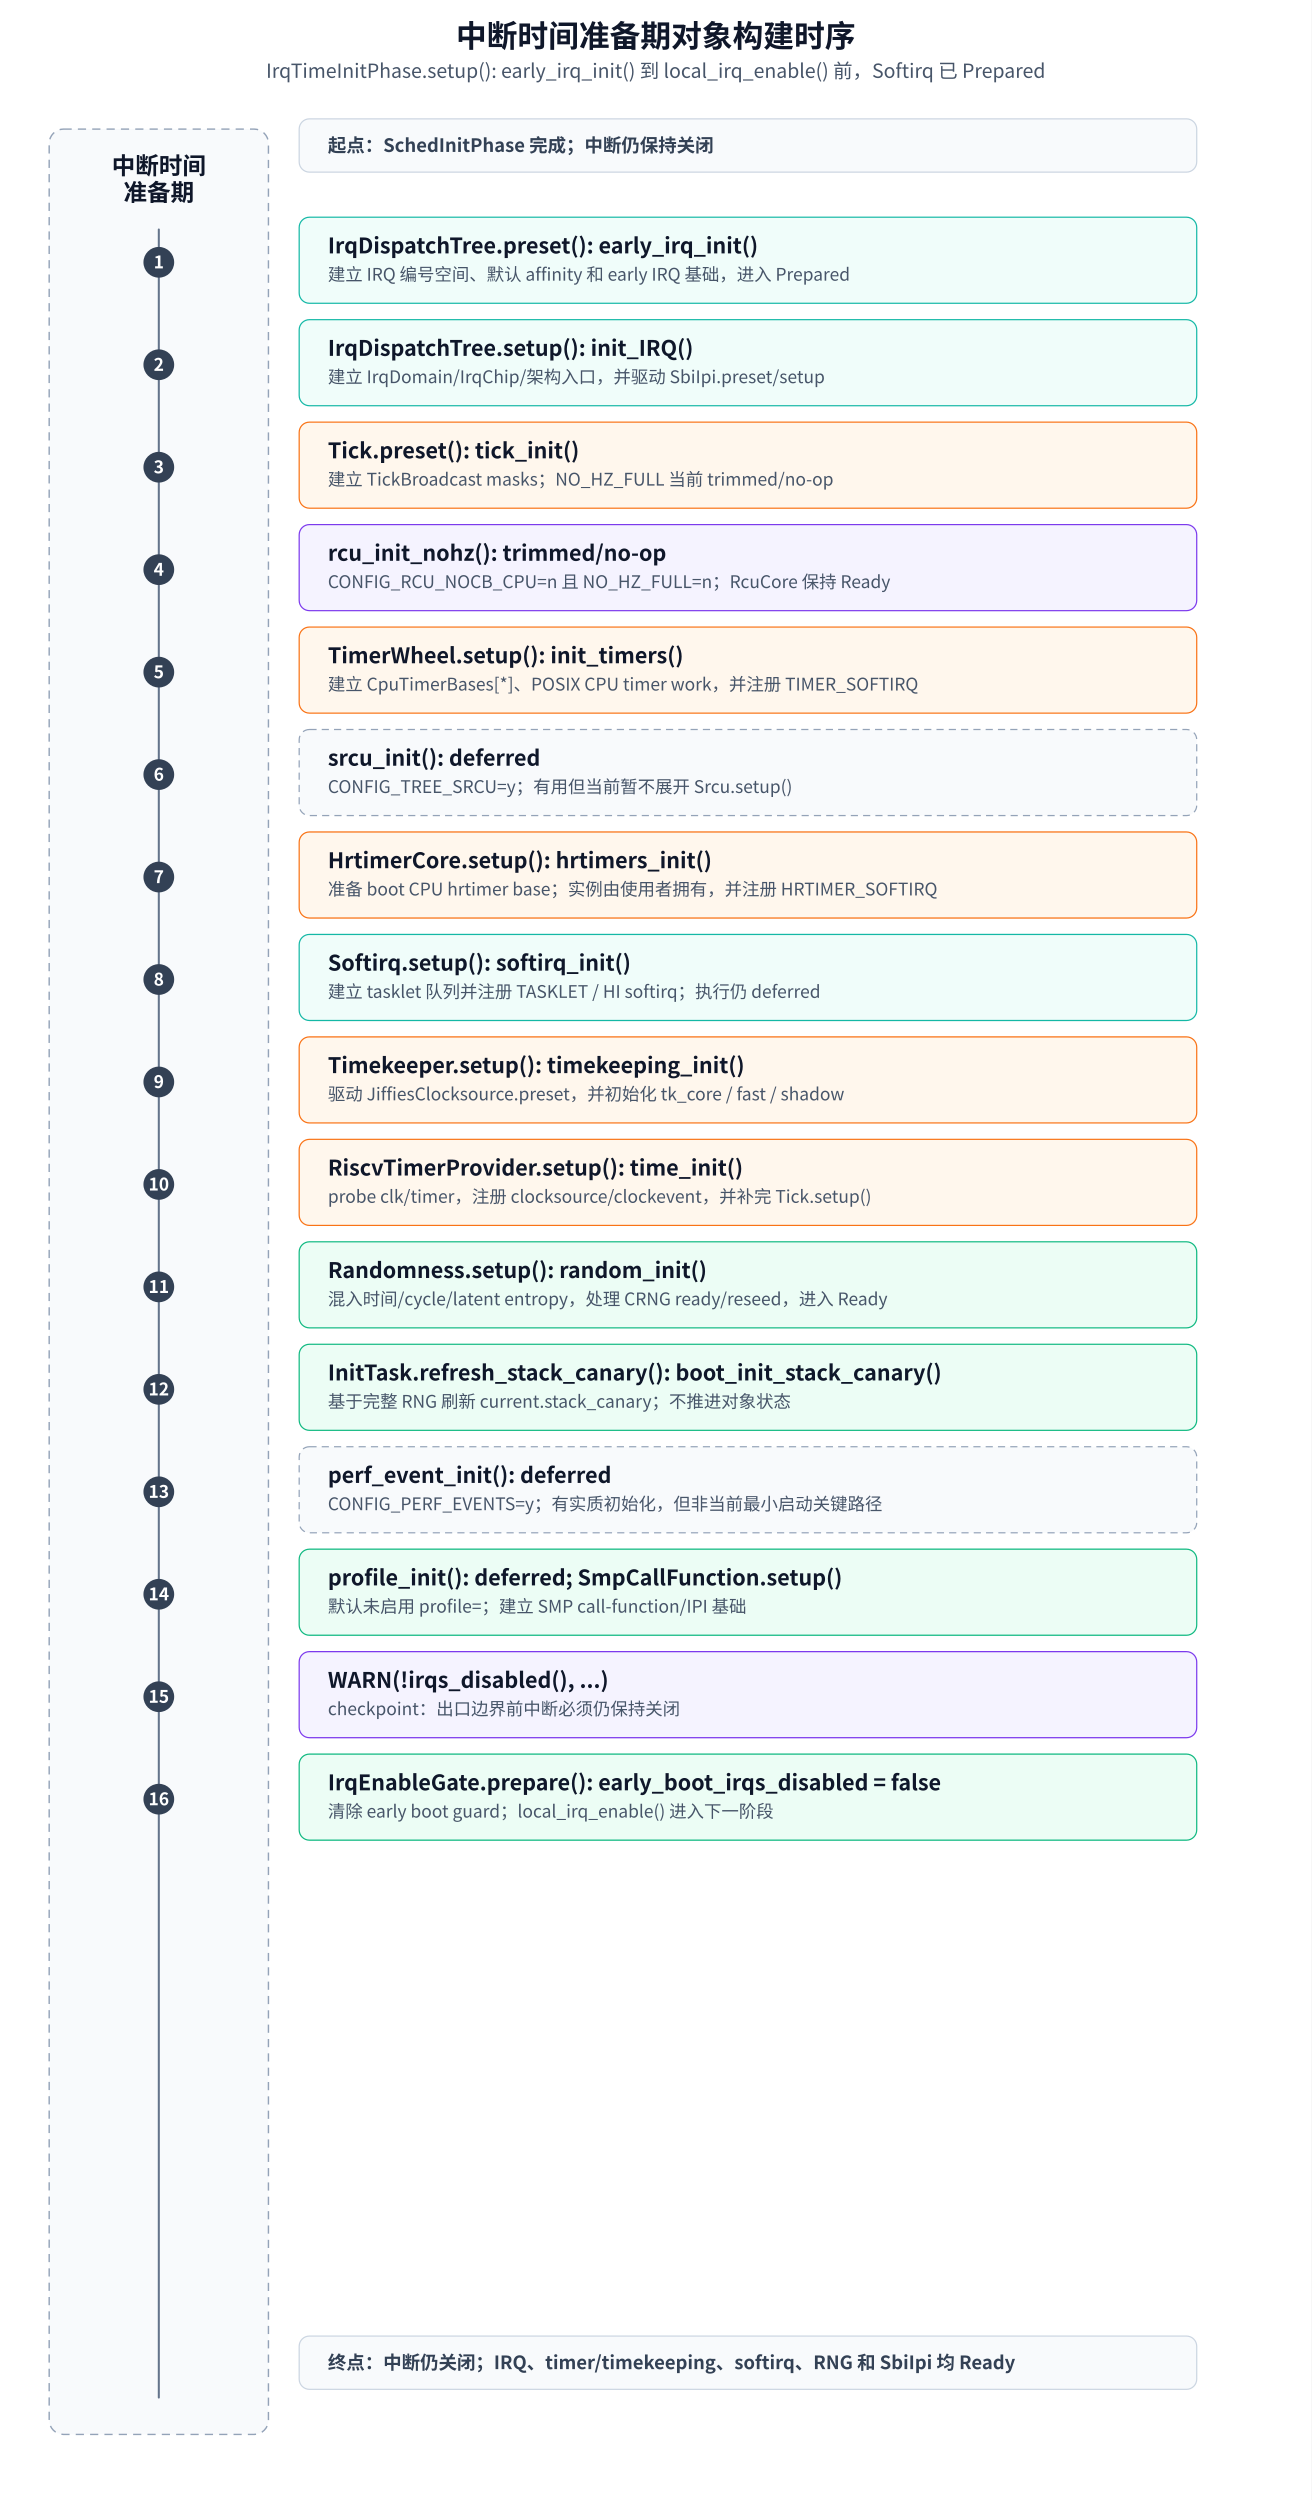
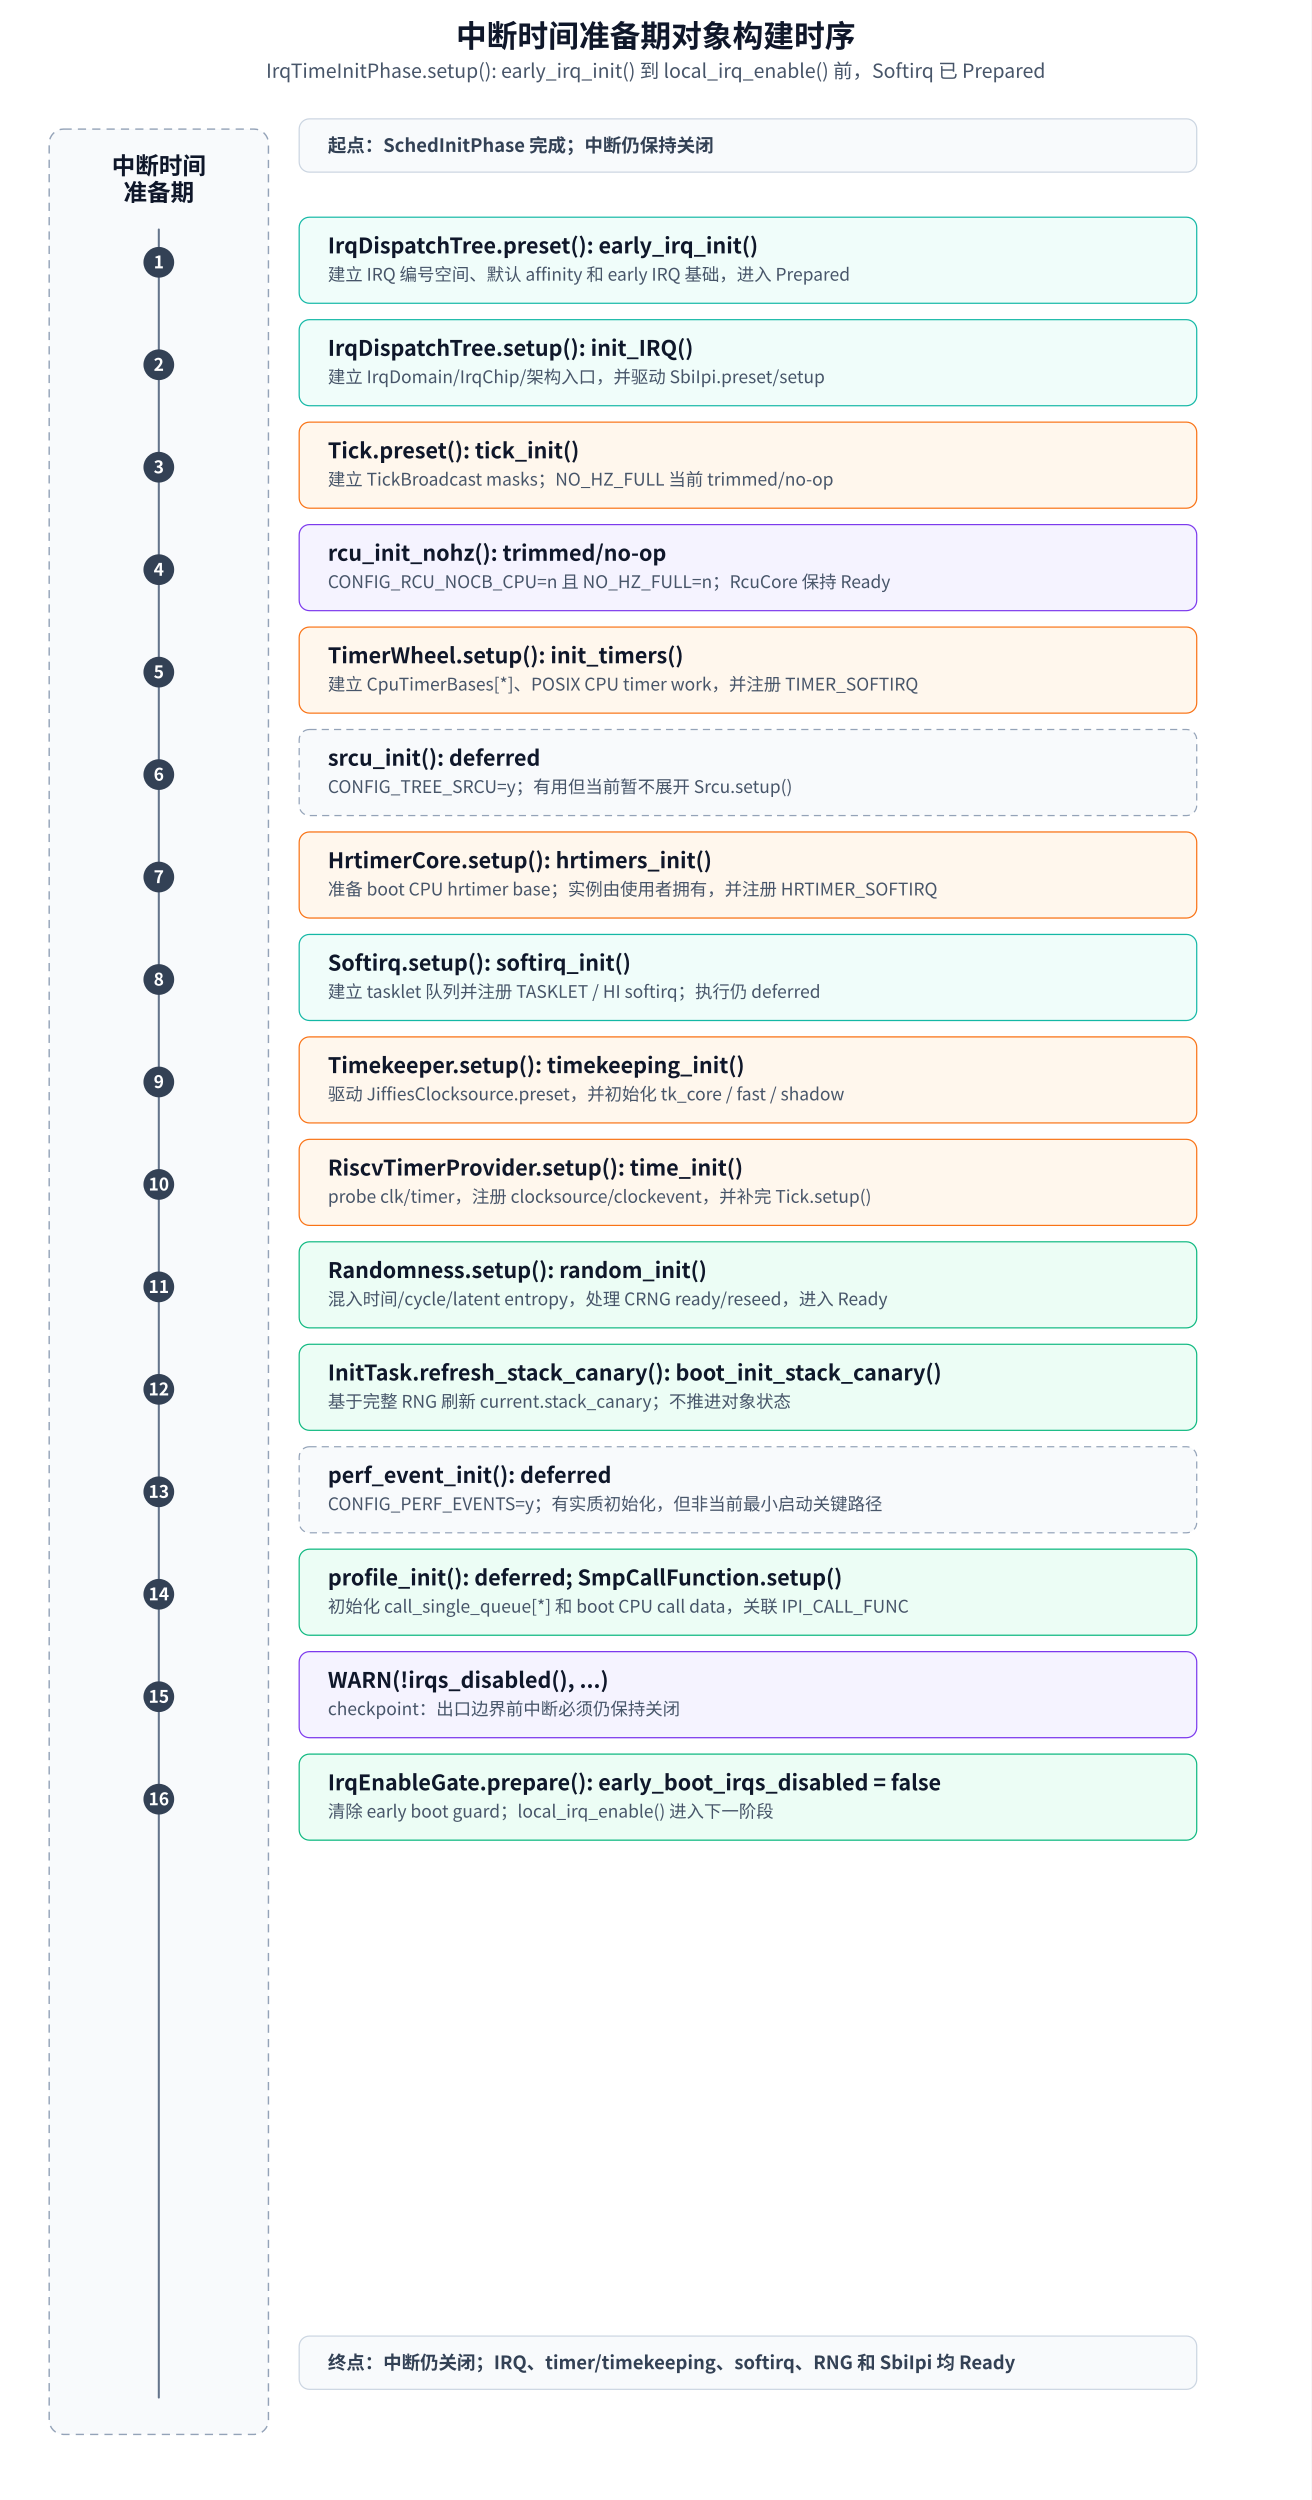
<svg xmlns="http://www.w3.org/2000/svg" width="1280" height="2440" viewBox="0 0 1280 2440" role="img" aria-labelledby="title desc">
  <defs>
    <style>
      text { font-family: "Microsoft YaHei", "Noto Sans CJK SC", "Source Han Sans SC", Arial, sans-serif; fill: #0f172a; }
      .title { font-size: 30px; font-weight: 600; }
      .subtitle { font-size: 19px; fill: #475569; }
      .lane { fill: #f8fafc; stroke: #94a3b8; stroke-width: 1.4; stroke-dasharray: 8 6; }
      .box { fill: #ffffff; stroke: #334155; stroke-width: 1.2; }
      .stage { fill: #f8fafc; stroke: #cbd5e1; stroke-width: 1.2; }
      .formal { fill: #ecfdf5; stroke: #10b981; }
      .irq { fill: #f0fdfa; stroke: #14b8a6; }
      .time { fill: #fff7ed; stroke: #f97316; }
      .checkpoint { fill: #f5f3ff; stroke: #7c3aed; }
      .deferred { fill: #f8fafc; stroke: #94a3b8; stroke-dasharray: 7 5; }
      .obj { font-size: 23px; font-weight: 600; dominant-baseline: middle; }
      .line1 { font-size: 21px; font-weight: 600; dominant-baseline: middle; }
      .line2 { font-size: 17px; fill: #475569; dominant-baseline: middle; }
      .boundary { font-size: 18px; font-weight: 600; fill: #334155; dominant-baseline: middle; }
      .num { font-size: 17px; font-weight: 600; fill: #ffffff; text-anchor: middle; dominant-baseline: middle; }
      .timeline { stroke: #64748b; stroke-width: 2; stroke-linecap: round; }
      .dot { fill: #334155; }
    </style>
  </defs>
  <rect x="0" y="0" width="1280" height="2440" fill="#ffffff" />
  <text x="640" y="46" text-anchor="middle" class="title">中断时间准备期对象构建时序</text>
  <text x="640" y="76" text-anchor="middle" class="subtitle">IrqTimeInitPhase.setup(): early_irq_init() 到 local_irq_enable() 前，Softirq 已 Prepared</text>
  <rect x="48" y="126" width="214" height="2250" rx="14" class="lane" />
  <text x="155" y="162" text-anchor="middle" class="obj">中断时间</text>
  <text x="155" y="188" text-anchor="middle" class="obj">准备期</text>
  <line x1="155" y1="224" x2="155" y2="2340" class="timeline" />
  <rect x="292" y="116" width="876" height="52" rx="10" class="stage" />
  <text x="320" y="142" class="boundary">起点：SchedInitPhase 完成；中断仍保持关闭</text>
  <g transform="translate(0 -48)">
    <g transform="translate(0 56)">
      <circle cx="155" cy="248" r="15" class="dot" />
      <text x="155" y="248" class="num">1</text>
      <rect x="292" y="204" width="876" height="84" rx="10" class="box irq" />
      <text x="320" y="232" class="line1">IrqDispatchTree.preset(): early_irq_init()</text>
      <text x="320" y="260" class="line2">建立 IRQ 编号空间、默认 affinity 和 early IRQ 基础，进入 Prepared</text>
    </g>
    <g transform="translate(0 156)">
      <circle cx="155" cy="248" r="15" class="dot" />
      <text x="155" y="248" class="num">2</text>
      <rect x="292" y="204" width="876" height="84" rx="10" class="box irq" />
      <text x="320" y="232" class="line1">IrqDispatchTree.setup(): init_IRQ()</text>
      <text x="320" y="260" class="line2">建立 IrqDomain/IrqChip/架构入口，并驱动 SbiIpi.preset/setup</text>
    </g>
    <g transform="translate(0 256)">
      <circle cx="155" cy="248" r="15" class="dot" />
      <text x="155" y="248" class="num">3</text>
      <rect x="292" y="204" width="876" height="84" rx="10" class="box time" />
      <text x="320" y="232" class="line1">Tick.preset(): tick_init()</text>
      <text x="320" y="260" class="line2">建立 TickBroadcast masks；NO_HZ_FULL 当前 trimmed/no-op</text>
    </g>
    <g transform="translate(0 356)">
      <circle cx="155" cy="248" r="15" class="dot" />
      <text x="155" y="248" class="num">4</text>
      <rect x="292" y="204" width="876" height="84" rx="10" class="box checkpoint" />
      <text x="320" y="232" class="line1">rcu_init_nohz(): trimmed/no-op</text>
      <text x="320" y="260" class="line2">CONFIG_RCU_NOCB_CPU=n 且 NO_HZ_FULL=n；RcuCore 保持 Ready</text>
    </g>
    <g transform="translate(0 456)">
      <circle cx="155" cy="248" r="15" class="dot" />
      <text x="155" y="248" class="num">5</text>
      <rect x="292" y="204" width="876" height="84" rx="10" class="box time" />
      <text x="320" y="232" class="line1">TimerWheel.setup(): init_timers()</text>
      <text x="320" y="260" class="line2">建立 CpuTimerBases[*]、POSIX CPU timer work，并注册 TIMER_SOFTIRQ</text>
    </g>
    <g transform="translate(0 556)">
      <circle cx="155" cy="248" r="15" class="dot" />
      <text x="155" y="248" class="num">6</text>
      <rect x="292" y="204" width="876" height="84" rx="10" class="box deferred" />
      <text x="320" y="232" class="line1">srcu_init(): deferred</text>
      <text x="320" y="260" class="line2">CONFIG_TREE_SRCU=y；有用但当前暂不展开 Srcu.setup()</text>
    </g>
    <g transform="translate(0 656)">
      <circle cx="155" cy="248" r="15" class="dot" />
      <text x="155" y="248" class="num">7</text>
      <rect x="292" y="204" width="876" height="84" rx="10" class="box time" />
      <text x="320" y="232" class="line1">HrtimerCore.setup(): hrtimers_init()</text>
      <text x="320" y="260" class="line2">准备 boot CPU hrtimer base；实例由使用者拥有，并注册 HRTIMER_SOFTIRQ</text>
    </g>
    <g transform="translate(0 756)">
      <circle cx="155" cy="248" r="15" class="dot" />
      <text x="155" y="248" class="num">8</text>
      <rect x="292" y="204" width="876" height="84" rx="10" class="box irq" />
      <text x="320" y="232" class="line1">Softirq.setup(): softirq_init()</text>
      <text x="320" y="260" class="line2">建立 tasklet 队列并注册 TASKLET / HI softirq；执行仍 deferred</text>
    </g>
    <g transform="translate(0 856)">
      <circle cx="155" cy="248" r="15" class="dot" />
      <text x="155" y="248" class="num">9</text>
      <rect x="292" y="204" width="876" height="84" rx="10" class="box time" />
      <text x="320" y="232" class="line1">Timekeeper.setup(): timekeeping_init()</text>
      <text x="320" y="260" class="line2">驱动 JiffiesClocksource.preset，并初始化 tk_core / fast / shadow</text>
    </g>
    <g transform="translate(0 956)">
      <circle cx="155" cy="248" r="15" class="dot" />
      <text x="155" y="248" class="num">10</text>
      <rect x="292" y="204" width="876" height="84" rx="10" class="box time" />
      <text x="320" y="232" class="line1">RiscvTimerProvider.setup(): time_init()</text>
      <text x="320" y="260" class="line2">probe clk/timer，注册 clocksource/clockevent，并补完 Tick.setup()</text>
    </g>
    <g transform="translate(0 1056)">
      <circle cx="155" cy="248" r="15" class="dot" />
      <text x="155" y="248" class="num">11</text>
      <rect x="292" y="204" width="876" height="84" rx="10" class="box formal" />
      <text x="320" y="232" class="line1">Randomness.setup(): random_init()</text>
      <text x="320" y="260" class="line2">混入时间/cycle/latent entropy，处理 CRNG ready/reseed，进入 Ready</text>
    </g>
    <g transform="translate(0 1156)">
      <circle cx="155" cy="248" r="15" class="dot" />
      <text x="155" y="248" class="num">12</text>
      <rect x="292" y="204" width="876" height="84" rx="10" class="box formal" />
      <text x="320" y="232" class="line1">InitTask.refresh_stack_canary(): boot_init_stack_canary()</text>
      <text x="320" y="260" class="line2">基于完整 RNG 刷新 current.stack_canary；不推进对象状态</text>
    </g>
    <g transform="translate(0 1256)">
      <circle cx="155" cy="248" r="15" class="dot" />
      <text x="155" y="248" class="num">13</text>
      <rect x="292" y="204" width="876" height="84" rx="10" class="box deferred" />
      <text x="320" y="232" class="line1">perf_event_init(): deferred</text>
      <text x="320" y="260" class="line2">CONFIG_PERF_EVENTS=y；有实质初始化，但非当前最小启动关键路径</text>
    </g>
    <g transform="translate(0 1356)">
      <circle cx="155" cy="248" r="15" class="dot" />
      <text x="155" y="248" class="num">14</text>
      <rect x="292" y="204" width="876" height="84" rx="10" class="box formal" />
      <text x="320" y="232" class="line1">profile_init(): deferred; SmpCallFunction.setup()</text>
-       <text x="320" y="260" class="line2">默认未启用 profile=；建立 SMP call-function/IPI 基础</text>
+       <text x="320" y="260" class="line2">初始化 call_single_queue[*] 和 boot CPU call data，关联 IPI_CALL_FUNC</text>
    </g>
    <g transform="translate(0 1456)">
      <circle cx="155" cy="248" r="15" class="dot" />
      <text x="155" y="248" class="num">15</text>
      <rect x="292" y="204" width="876" height="84" rx="10" class="box checkpoint" />
      <text x="320" y="232" class="line1">WARN(!irqs_disabled(), ...)</text>
      <text x="320" y="260" class="line2">checkpoint：出口边界前中断必须仍保持关闭</text>
    </g>
    <g transform="translate(0 1556)">
      <circle cx="155" cy="248" r="15" class="dot" />
      <text x="155" y="248" class="num">16</text>
      <rect x="292" y="204" width="876" height="84" rx="10" class="box formal" />
      <text x="320" y="232" class="line1">IrqEnableGate.prepare(): early_boot_irqs_disabled = false</text>
      <text x="320" y="260" class="line2">清除 early boot guard；local_irq_enable() 进入下一阶段</text>
    </g>
  </g>
  <rect x="292" y="2280" width="876" height="52" rx="10" class="stage" />
  <text x="320" y="2306" class="boundary">终点：中断仍关闭；IRQ、timer/timekeeping、softirq、RNG 和 SbiIpi 均 Ready</text>
</svg>
